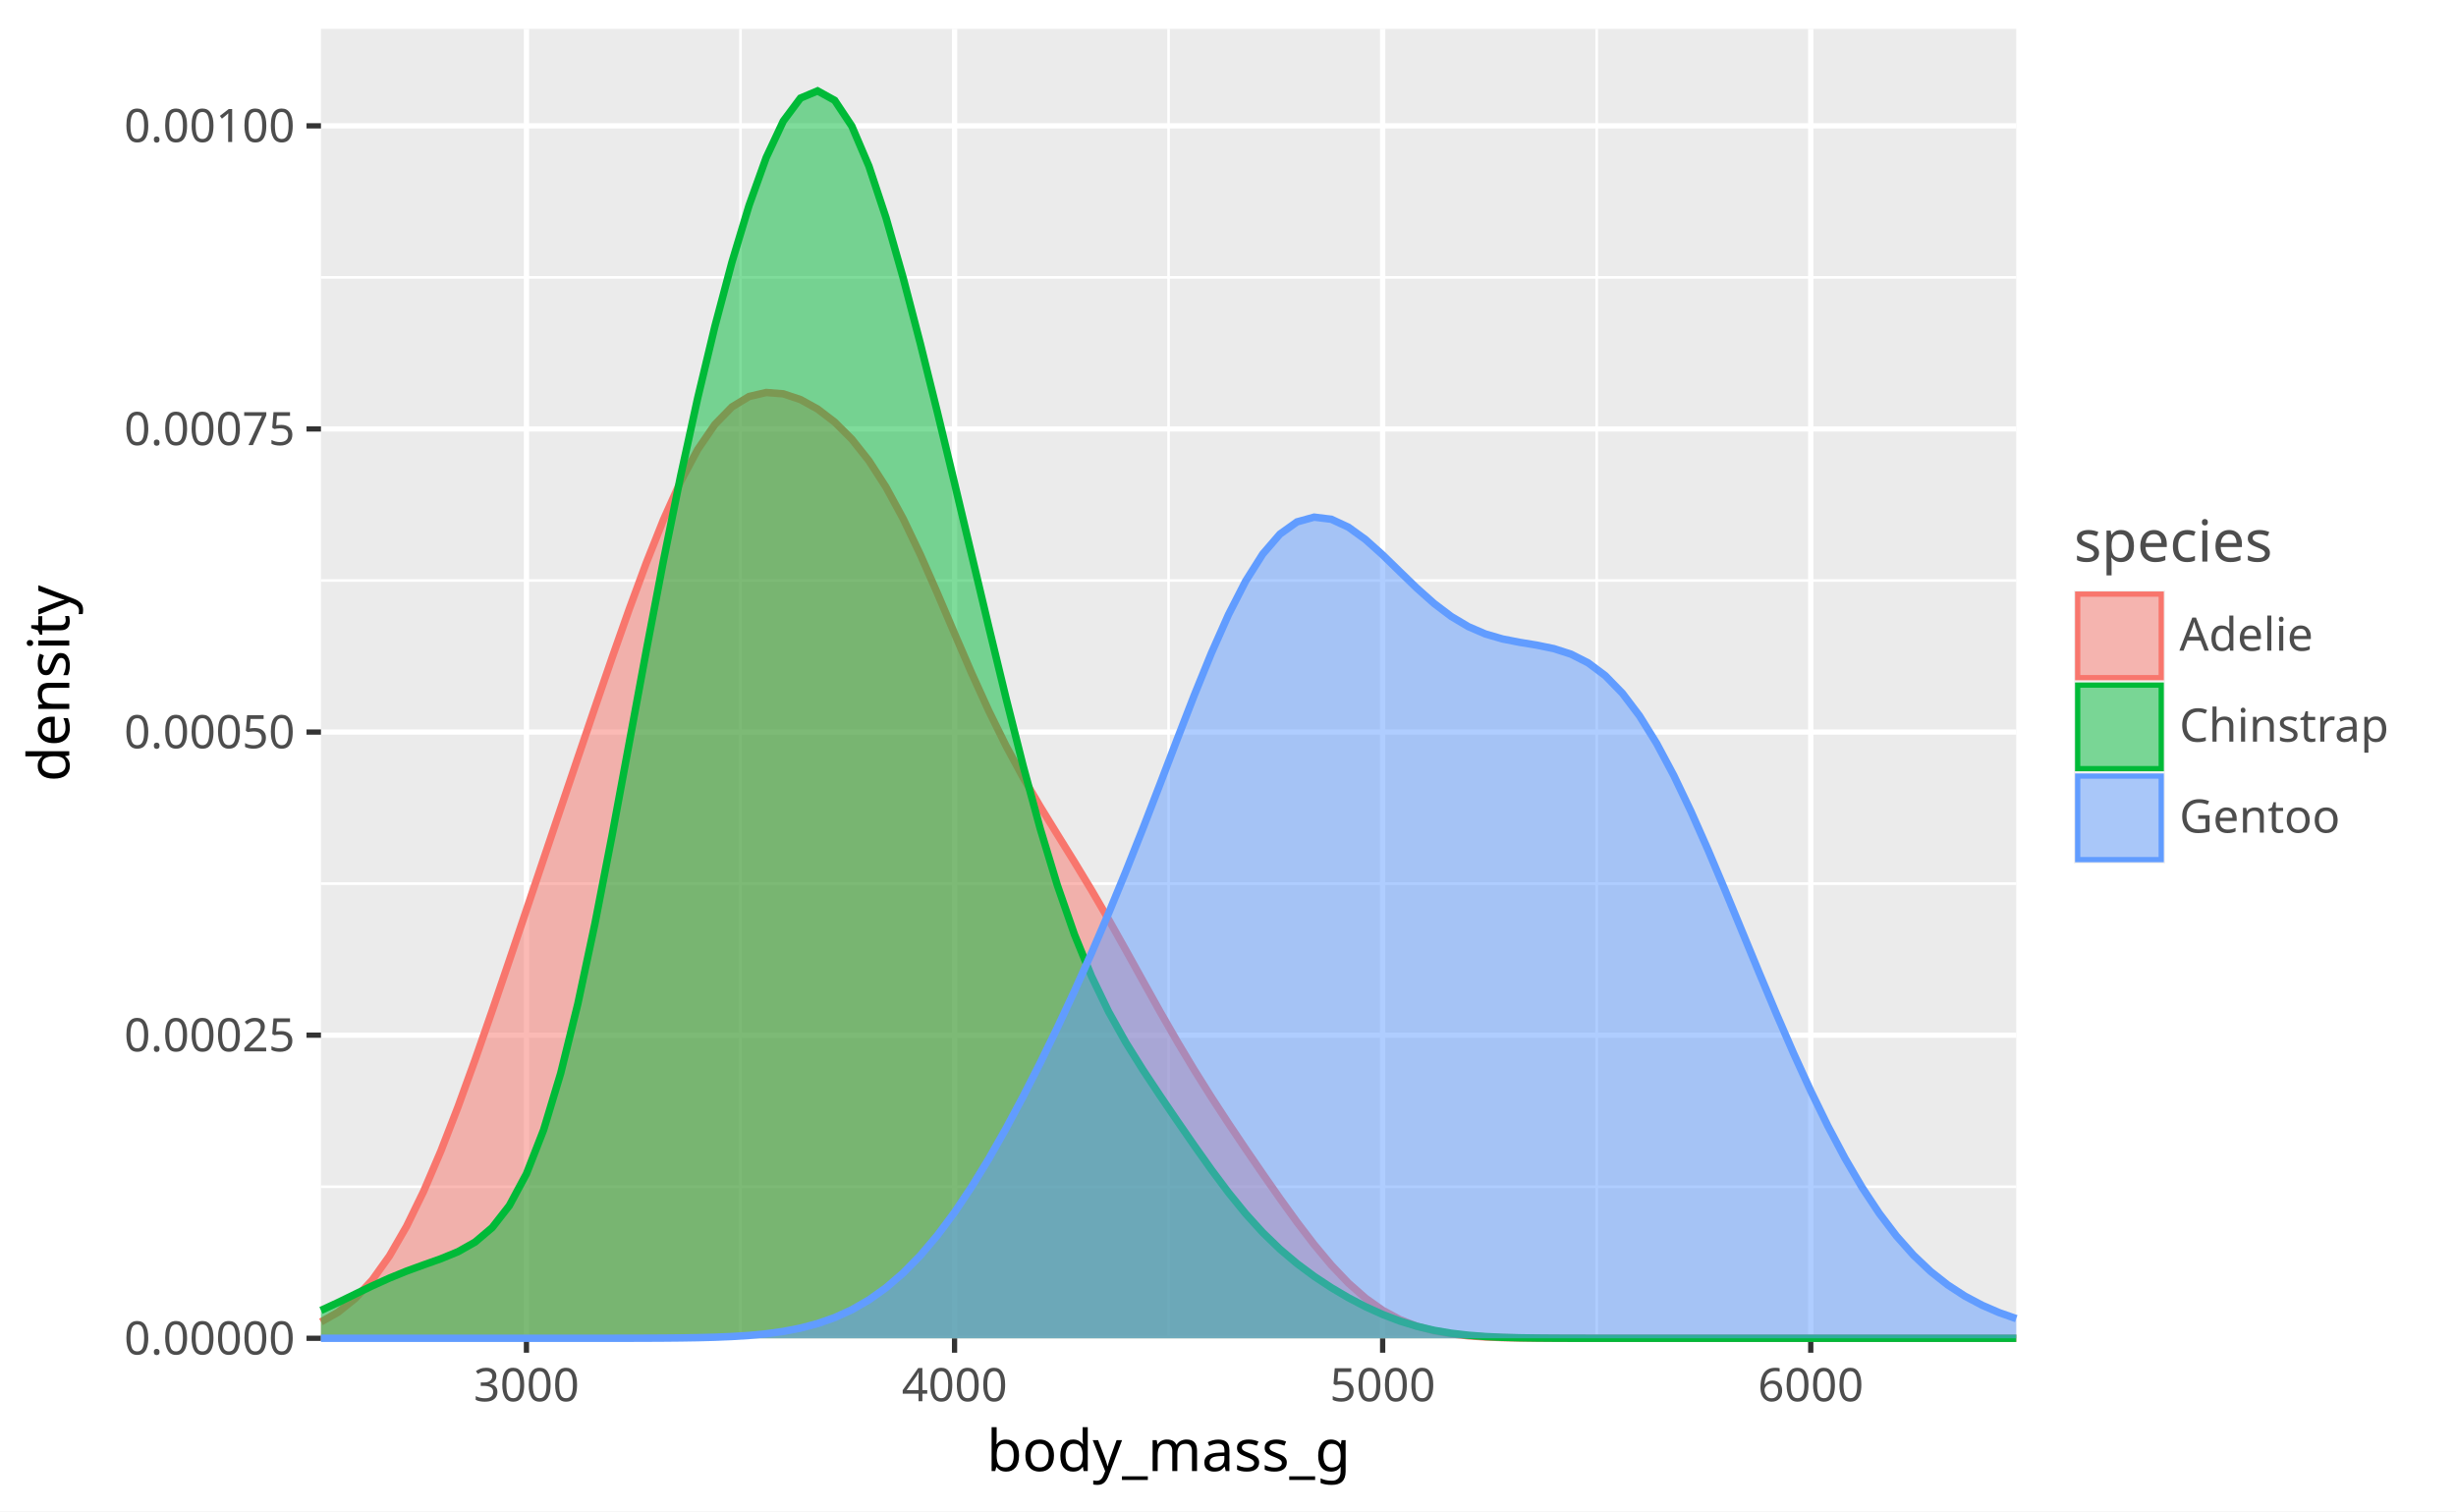
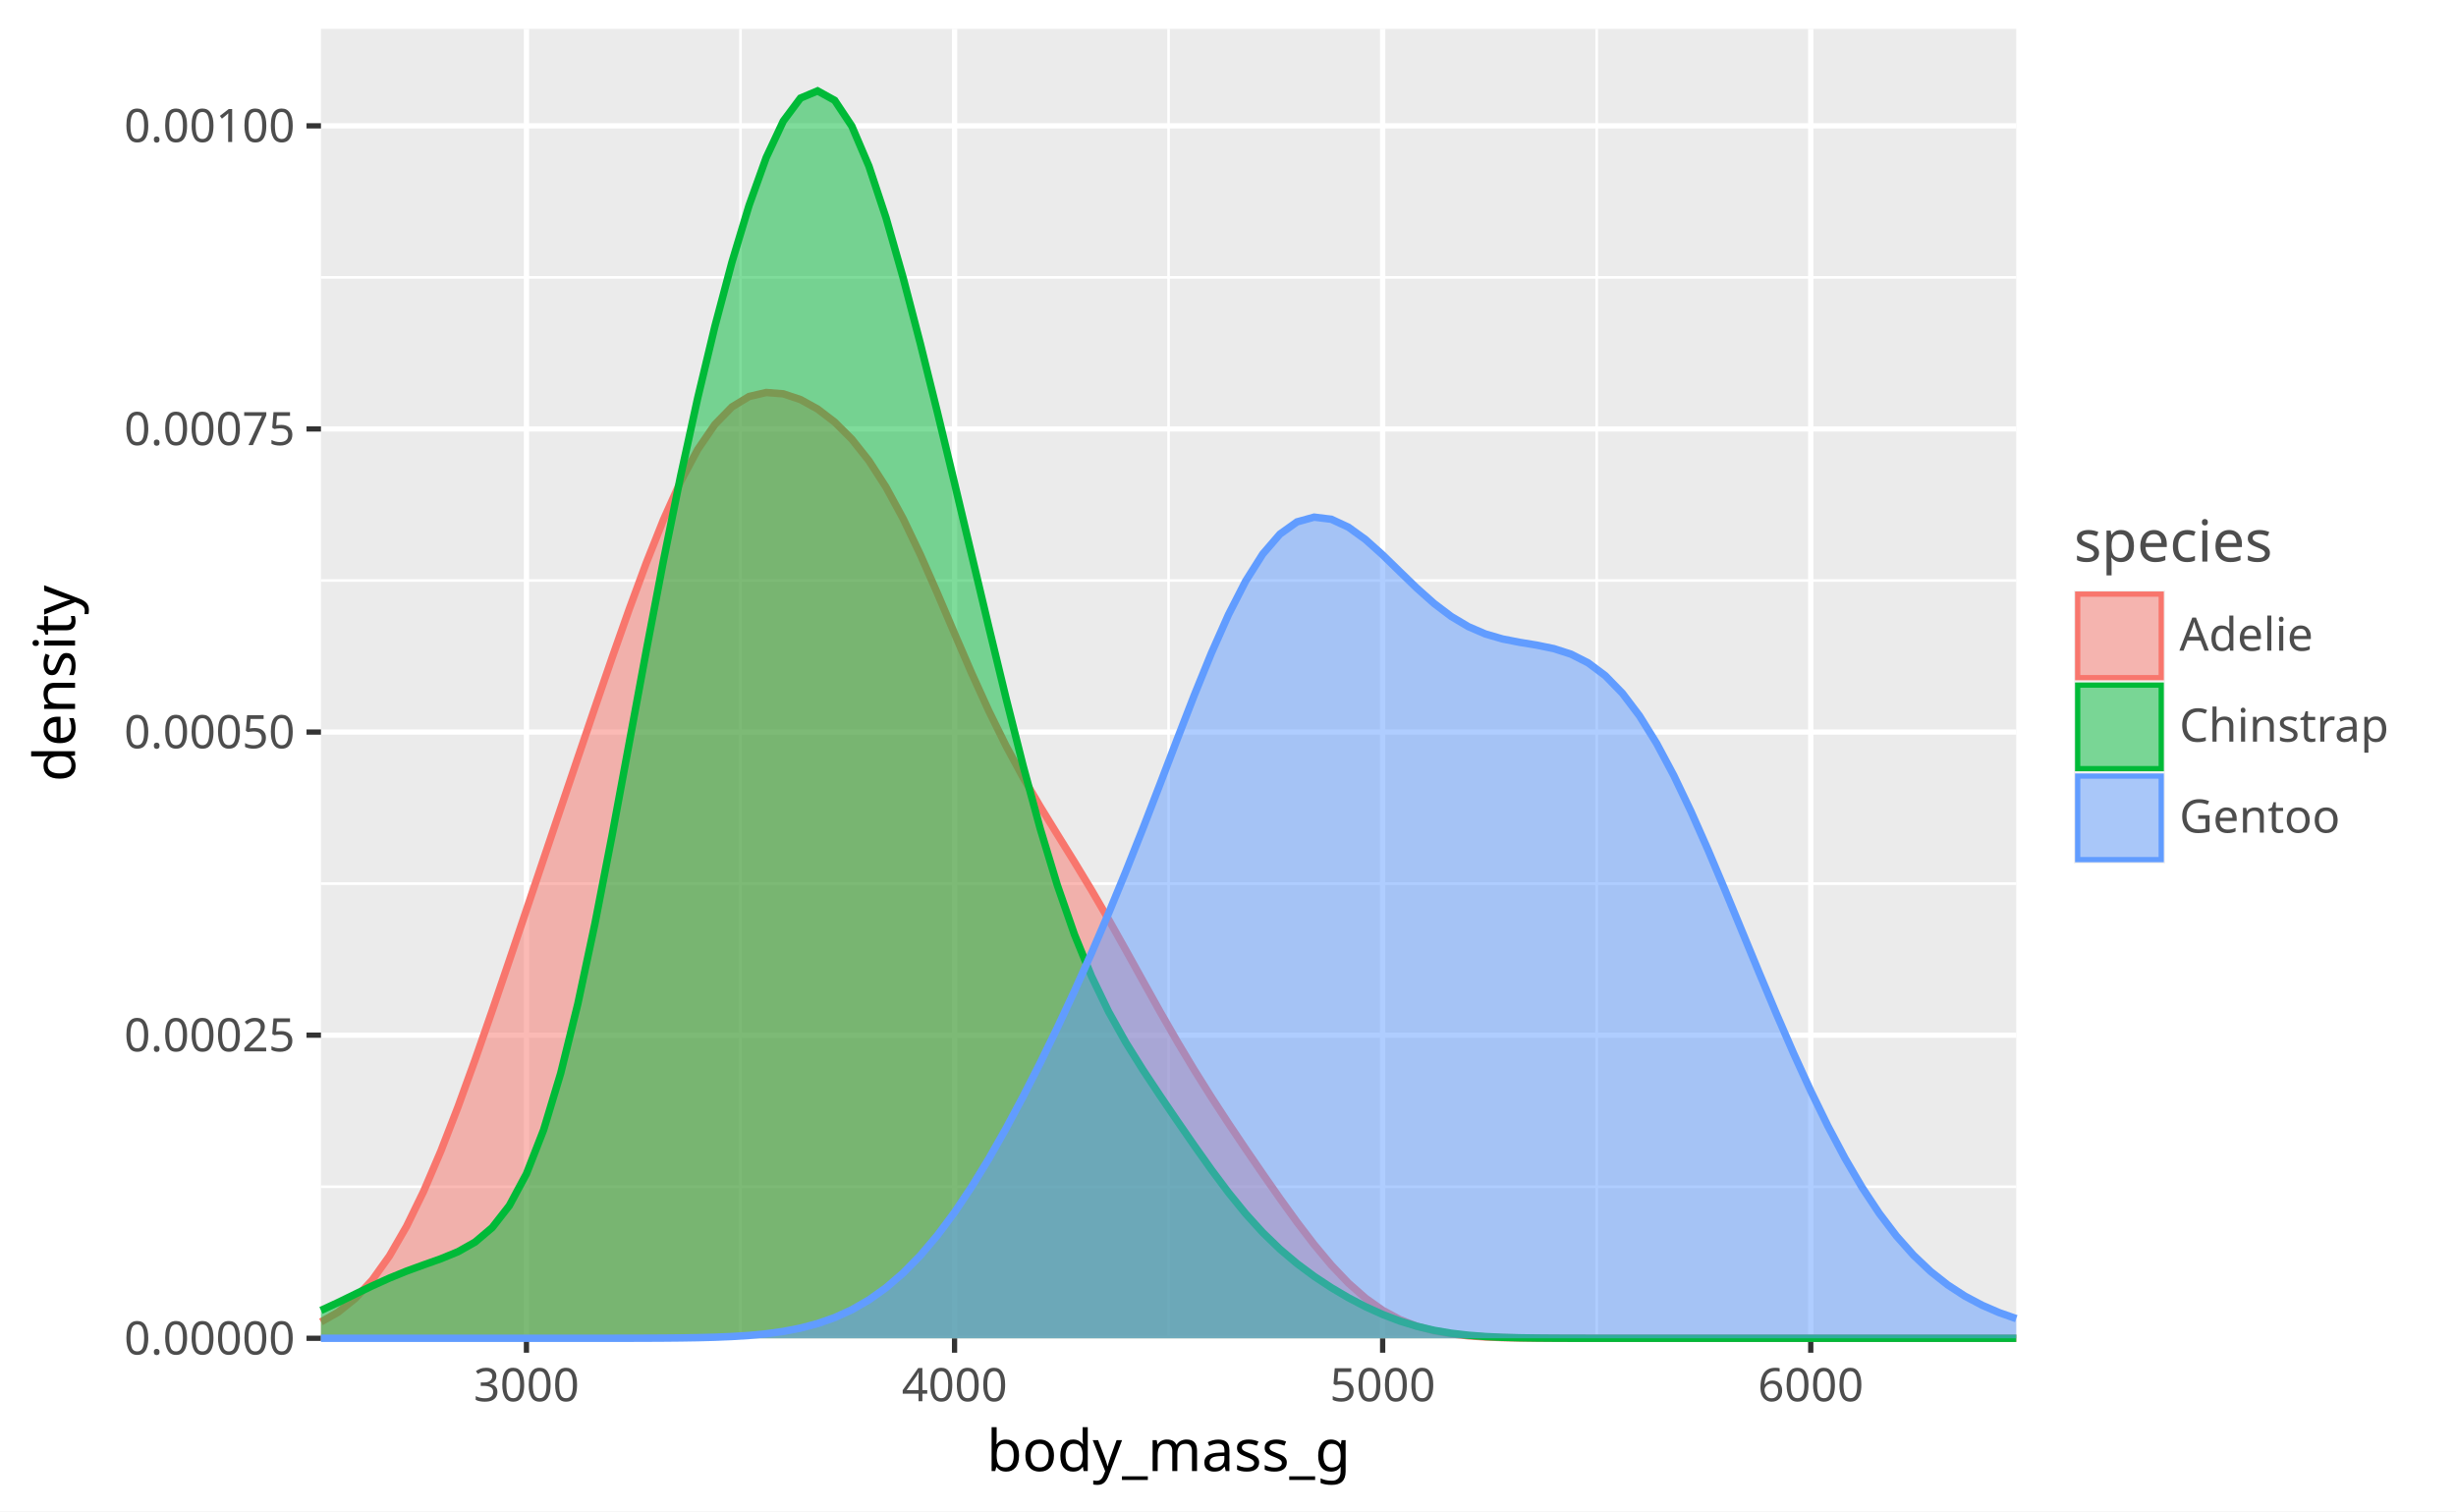
<svg xmlns="http://www.w3.org/2000/svg" width="624" height="384" viewBox="0 0 624 384">
  <rect x="0.0" y="0.0" width="624.0" height="384.0" fill="#ffffff" fill-opacity="1.0" stroke="none" />
  <rect x="81.547" y="7.333" width="430.723" height="332.667" fill="#ebebeb" fill-opacity="1.0" stroke="none" />
  <line x1="188.14" y1="7.333" x2="188.14" y2="340.0" stroke="#ffffff" stroke-width="0.667" />
  <line x1="296.908" y1="7.333" x2="296.908" y2="340.0" stroke="#ffffff" stroke-width="0.667" />
  <line x1="405.677" y1="7.333" x2="405.677" y2="340.0" stroke="#ffffff" stroke-width="0.667" />
  <line x1="133.756" y1="7.333" x2="133.756" y2="340.0" stroke="#ffffff" stroke-width="1.333" />
  <line x1="242.524" y1="7.333" x2="242.524" y2="340.0" stroke="#ffffff" stroke-width="1.333" />
  <line x1="351.293" y1="7.333" x2="351.293" y2="340.0" stroke="#ffffff" stroke-width="1.333" />
  <line x1="460.061" y1="7.333" x2="460.061" y2="340.0" stroke="#ffffff" stroke-width="1.333" />
  <line x1="81.547" y1="301.496" x2="512.27" y2="301.496" stroke="#ffffff" stroke-width="0.667" />
  <line x1="81.547" y1="224.488" x2="512.27" y2="224.488" stroke="#ffffff" stroke-width="0.667" />
  <line x1="81.547" y1="147.48" x2="512.27" y2="147.48" stroke="#ffffff" stroke-width="0.667" />
  <line x1="81.547" y1="70.472" x2="512.27" y2="70.472" stroke="#ffffff" stroke-width="0.667" />
  <line x1="81.547" y1="340.0" x2="512.27" y2="340.0" stroke="#ffffff" stroke-width="1.333" />
  <line x1="81.547" y1="262.992" x2="512.27" y2="262.992" stroke="#ffffff" stroke-width="1.333" />
  <line x1="81.547" y1="185.984" x2="512.27" y2="185.984" stroke="#ffffff" stroke-width="1.333" />
  <line x1="81.547" y1="108.976" x2="512.27" y2="108.976" stroke="#ffffff" stroke-width="1.333" />
  <line x1="81.547" y1="31.968" x2="512.27" y2="31.968" stroke="#ffffff" stroke-width="1.333" />
  <line x1="133.756" y1="340.0" x2="133.756" y2="343.667" stroke="#333333" stroke-width="1.333" />
  <text x="133.756" y="355.987" fill="#4d4d4d" font-size="11.733" font-family="sans-serif" text-anchor="middle">3000</text>
  <line x1="242.524" y1="340.0" x2="242.524" y2="343.667" stroke="#333333" stroke-width="1.333" />
  <text x="242.524" y="355.987" fill="#4d4d4d" font-size="11.733" font-family="sans-serif" text-anchor="middle">4000</text>
  <line x1="351.293" y1="340.0" x2="351.293" y2="343.667" stroke="#333333" stroke-width="1.333" />
  <text x="351.293" y="355.987" fill="#4d4d4d" font-size="11.733" font-family="sans-serif" text-anchor="middle">5000</text>
  <line x1="460.061" y1="340.0" x2="460.061" y2="343.667" stroke="#333333" stroke-width="1.333" />
  <text x="460.061" y="355.987" fill="#4d4d4d" font-size="11.733" font-family="sans-serif" text-anchor="middle">6000</text>
  <line x1="81.547" y1="340.0" x2="77.88" y2="340.0" stroke="#333333" stroke-width="1.333" />
  <text x="74.947" y="344.107" fill="#4d4d4d" font-size="11.733" font-family="sans-serif" text-anchor="end">0.00000</text>
  <line x1="81.547" y1="262.992" x2="77.88" y2="262.992" stroke="#333333" stroke-width="1.333" />
  <text x="74.947" y="267.099" fill="#4d4d4d" font-size="11.733" font-family="sans-serif" text-anchor="end">0.00025</text>
  <line x1="81.547" y1="185.984" x2="77.88" y2="185.984" stroke="#333333" stroke-width="1.333" />
  <text x="74.947" y="190.091" fill="#4d4d4d" font-size="11.733" font-family="sans-serif" text-anchor="end">0.00050</text>
  <line x1="81.547" y1="108.976" x2="77.88" y2="108.976" stroke="#333333" stroke-width="1.333" />
  <text x="74.947" y="113.083" fill="#4d4d4d" font-size="11.733" font-family="sans-serif" text-anchor="end">0.00075</text>
  <line x1="81.547" y1="31.968" x2="77.88" y2="31.968" stroke="#333333" stroke-width="1.333" />
  <text x="74.947" y="36.075" fill="#4d4d4d" font-size="11.733" font-family="sans-serif" text-anchor="end">0.00100</text>
  <text x="296.908" y="373.733" fill="#000000" font-size="14.667" font-family="sans-serif" text-anchor="middle">body_mass_g</text>
-   <text x="17.6" y="173.667" fill="#000000" font-size="14.667" font-family="sans-serif" text-anchor="middle" transform="rotate(-90.0 17.6 173.6667)">density</text>
+   <text x="19.067" y="173.667" fill="#000000" font-size="14.667" font-family="sans-serif" text-anchor="middle" transform="rotate(-90.0 19.06667 173.6667)">density</text>
  <path d="M 81.547 335.841 L 85.897 333.379 L 90.248 329.89 L 94.599 325.175 L 98.95 319.084 L 103.3 311.555 L 107.651 302.629 L 112.002 292.447 L 116.353 281.233 L 120.703 269.254 L 125.054 256.773 L 129.405 244.017 L 133.756 231.145 L 138.106 218.251 L 142.457 205.374 L 146.808 192.531 L 151.159 179.751 L 155.509 167.114 L 159.86 154.777 L 164.211 142.986 L 168.561 132.061 L 172.912 122.359 L 177.263 114.21 L 181.614 107.854 L 185.964 103.386 L 190.315 100.741 L 194.666 99.72 L 199.017 100.058 L 203.367 101.505 L 207.718 103.907 L 212.069 107.233 L 216.42 111.569 L 220.77 117.052 L 225.121 123.793 L 229.472 131.79 L 233.823 140.884 L 238.173 150.752 L 242.524 160.958 L 246.875 171.041 L 251.226 180.612 L 255.576 189.438 L 259.927 197.486 L 264.278 204.907 L 268.628 211.971 L 272.979 218.976 L 277.33 226.159 L 281.681 233.629 L 286.031 241.361 L 290.382 249.216 L 294.733 257.012 L 299.084 264.585 L 303.434 271.839 L 307.785 278.766 L 312.136 285.424 L 316.487 291.897 L 320.837 298.245 L 325.188 304.469 L 329.539 310.496 L 333.89 316.192 L 338.24 321.399 L 342.591 325.971 L 346.942 329.811 L 351.293 332.889 L 355.643 335.237 L 359.994 336.943 L 364.345 338.121 L 368.696 338.895 L 373.046 339.379 L 377.397 339.666 L 381.748 339.829 L 386.098 339.916 L 390.449 339.961 L 394.8 339.982 L 399.151 339.993 L 403.501 339.997 L 407.852 339.999 L 412.203 340 L 416.554 340 L 420.904 340 L 425.255 340 L 429.606 340 L 433.957 340 L 438.307 340 L 442.658 340 L 447.009 340 L 451.36 340 L 455.71 340 L 460.061 340 L 464.412 340 L 468.763 340 L 473.113 340 L 477.464 340 L 481.815 340 L 486.165 340.0 L 490.516 340.0 L 494.867 340.0 L 499.218 340.0 L 503.568 340.0 L 507.919 340.0 L 512.27 340.0 L 512.27 340.0 L 81.547 340.0" fill="#F8766D" fill-opacity="0.5" stroke="none" />
  <path d="M 81.547 335.841 L 85.897 333.379 L 90.248 329.89 L 94.599 325.175 L 98.95 319.084 L 103.3 311.555 L 107.651 302.629 L 112.002 292.447 L 116.353 281.233 L 120.703 269.254 L 125.054 256.773 L 129.405 244.017 L 133.756 231.145 L 138.106 218.251 L 142.457 205.374 L 146.808 192.531 L 151.159 179.751 L 155.509 167.114 L 159.86 154.777 L 164.211 142.986 L 168.561 132.061 L 172.912 122.359 L 177.263 114.21 L 181.614 107.854 L 185.964 103.386 L 190.315 100.741 L 194.666 99.72 L 199.017 100.058 L 203.367 101.505 L 207.718 103.907 L 212.069 107.233 L 216.42 111.569 L 220.77 117.052 L 225.121 123.793 L 229.472 131.79 L 233.823 140.884 L 238.173 150.752 L 242.524 160.958 L 246.875 171.041 L 251.226 180.612 L 255.576 189.438 L 259.927 197.486 L 264.278 204.907 L 268.628 211.971 L 272.979 218.976 L 277.33 226.159 L 281.681 233.629 L 286.031 241.361 L 290.382 249.216 L 294.733 257.012 L 299.084 264.585 L 303.434 271.839 L 307.785 278.766 L 312.136 285.424 L 316.487 291.897 L 320.837 298.245 L 325.188 304.469 L 329.539 310.496 L 333.89 316.192 L 338.24 321.399 L 342.591 325.971 L 346.942 329.811 L 351.293 332.889 L 355.643 335.237 L 359.994 336.943 L 364.345 338.121 L 368.696 338.895 L 373.046 339.379 L 377.397 339.666 L 381.748 339.829 L 386.098 339.916 L 390.449 339.961 L 394.8 339.982 L 399.151 339.993 L 403.501 339.997 L 407.852 339.999 L 412.203 340 L 416.554 340 L 420.904 340 L 425.255 340 L 429.606 340 L 433.957 340 L 438.307 340 L 442.658 340 L 447.009 340 L 451.36 340 L 455.71 340 L 460.061 340 L 464.412 340 L 468.763 340 L 473.113 340 L 477.464 340 L 481.815 340 L 486.165 340.0 L 490.516 340.0 L 494.867 340.0 L 499.218 340.0 L 503.568 340.0 L 507.919 340.0 L 512.27 340.0" fill="" fill-opacity="0.0" stroke="#F8766D" stroke-width="1.89" />
  <path d="M 81.547 332.921 L 85.897 330.904 L 90.248 328.781 L 94.599 326.677 L 98.95 324.706 L 103.3 322.934 L 107.651 321.344 L 112.002 319.798 L 116.353 318.015 L 120.703 315.563 L 125.054 311.874 L 129.405 306.304 L 133.756 298.213 L 138.106 287.091 L 142.457 272.675 L 146.808 255.041 L 151.159 234.637 L 155.509 212.23 L 159.86 188.774 L 164.211 165.243 L 168.561 142.46 L 172.912 120.991 L 177.263 101.129 L 181.614 82.982 L 185.964 66.609 L 190.315 52.178 L 194.666 40.046 L 199.017 30.757 L 203.367 24.931 L 207.718 23.093 L 212.069 25.497 L 216.42 32.034 L 220.77 42.228 L 225.121 55.355 L 229.472 70.606 L 233.823 87.258 L 238.173 104.768 L 242.524 122.776 L 246.875 141.038 L 251.226 159.309 L 255.576 177.265 L 259.927 194.479 L 264.278 210.483 L 268.628 224.867 L 272.979 237.391 L 277.33 248.047 L 281.681 257.063 L 286.031 264.831 L 290.382 271.799 L 294.733 278.355 L 299.084 284.744 L 303.434 291.04 L 307.785 297.174 L 312.136 302.995 L 316.487 308.351 L 320.837 313.143 L 325.188 317.352 L 329.539 321.029 L 333.89 324.262 L 338.24 327.134 L 342.591 329.7 L 346.942 331.978 L 351.293 333.956 L 355.643 335.617 L 359.994 336.952 L 364.345 337.974 L 368.696 338.715 L 373.046 339.223 L 377.397 339.553 L 381.748 339.756 L 386.098 339.873 L 390.449 339.937 L 394.8 339.971 L 399.151 339.987 L 403.501 339.994 L 407.852 339.998 L 412.203 339.999 L 416.554 340 L 420.904 340 L 425.255 340 L 429.606 340 L 433.957 340 L 438.307 340 L 442.658 340 L 447.009 340 L 451.36 340 L 455.71 340 L 460.061 340 L 464.412 340 L 468.763 340 L 473.113 340 L 477.464 340 L 481.815 340 L 486.165 340 L 490.516 340.0 L 494.867 340.0 L 499.218 340.0 L 503.568 340.0 L 507.919 340.0 L 512.27 340.0 L 512.27 340.0 L 81.547 340.0" fill="#00BA38" fill-opacity="0.5" stroke="none" />
  <path d="M 81.547 332.921 L 85.897 330.904 L 90.248 328.781 L 94.599 326.677 L 98.95 324.706 L 103.3 322.934 L 107.651 321.344 L 112.002 319.798 L 116.353 318.015 L 120.703 315.563 L 125.054 311.874 L 129.405 306.304 L 133.756 298.213 L 138.106 287.091 L 142.457 272.675 L 146.808 255.041 L 151.159 234.637 L 155.509 212.23 L 159.86 188.774 L 164.211 165.243 L 168.561 142.46 L 172.912 120.991 L 177.263 101.129 L 181.614 82.982 L 185.964 66.609 L 190.315 52.178 L 194.666 40.046 L 199.017 30.757 L 203.367 24.931 L 207.718 23.093 L 212.069 25.497 L 216.42 32.034 L 220.77 42.228 L 225.121 55.355 L 229.472 70.606 L 233.823 87.258 L 238.173 104.768 L 242.524 122.776 L 246.875 141.038 L 251.226 159.309 L 255.576 177.265 L 259.927 194.479 L 264.278 210.483 L 268.628 224.867 L 272.979 237.391 L 277.33 248.047 L 281.681 257.063 L 286.031 264.831 L 290.382 271.799 L 294.733 278.355 L 299.084 284.744 L 303.434 291.04 L 307.785 297.174 L 312.136 302.995 L 316.487 308.351 L 320.837 313.143 L 325.188 317.352 L 329.539 321.029 L 333.89 324.262 L 338.24 327.134 L 342.591 329.7 L 346.942 331.978 L 351.293 333.956 L 355.643 335.617 L 359.994 336.952 L 364.345 337.974 L 368.696 338.715 L 373.046 339.223 L 377.397 339.553 L 381.748 339.756 L 386.098 339.873 L 390.449 339.937 L 394.8 339.971 L 399.151 339.987 L 403.501 339.994 L 407.852 339.998 L 412.203 339.999 L 416.554 340 L 420.904 340 L 425.255 340 L 429.606 340 L 433.957 340 L 438.307 340 L 442.658 340 L 447.009 340 L 451.36 340 L 455.71 340 L 460.061 340 L 464.412 340 L 468.763 340 L 473.113 340 L 477.464 340 L 481.815 340 L 486.165 340 L 490.516 340.0 L 494.867 340.0 L 499.218 340.0 L 503.568 340.0 L 507.919 340.0 L 512.27 340.0" fill="" fill-opacity="0.0" stroke="#00BA38" stroke-width="1.89" />
  <path d="M 81.547 340 L 85.897 340 L 90.248 340 L 94.599 340 L 98.95 340 L 103.3 340 L 107.651 340 L 112.002 340 L 116.353 340 L 120.703 340 L 125.054 340 L 129.405 340 L 133.756 340 L 138.106 340 L 142.457 339.999 L 146.808 339.999 L 151.159 339.997 L 155.509 339.994 L 159.86 339.987 L 164.211 339.975 L 168.561 339.952 L 172.912 339.912 L 177.263 339.843 L 181.614 339.73 L 185.964 339.55 L 190.315 339.272 L 194.666 338.858 L 199.017 338.258 L 203.367 337.417 L 207.718 336.268 L 212.069 334.741 L 216.42 332.76 L 220.77 330.255 L 225.121 327.156 L 229.472 323.41 L 233.823 318.975 L 238.173 313.837 L 242.524 308.001 L 246.875 301.502 L 251.226 294.392 L 255.576 286.738 L 259.927 278.608 L 264.278 270.06 L 268.628 261.128 L 272.979 251.819 L 277.33 242.116 L 281.681 231.991 L 286.031 221.432 L 290.382 210.468 L 294.733 199.201 L 299.084 187.819 L 303.434 176.603 L 307.785 165.907 L 312.136 156.12 L 316.487 147.625 L 320.837 140.743 L 325.188 135.698 L 329.539 132.589 L 333.89 131.383 L 338.24 131.918 L 342.591 133.932 L 346.942 137.08 L 351.293 140.975 L 355.643 145.218 L 359.994 149.434 L 364.345 153.306 L 368.696 156.6 L 373.046 159.191 L 377.397 161.068 L 381.748 162.332 L 386.098 163.185 L 390.449 163.899 L 394.8 164.794 L 399.151 166.195 L 403.501 168.401 L 407.852 171.655 L 412.203 176.122 L 416.554 181.87 L 420.904 188.87 L 425.255 197.007 L 429.606 206.097 L 433.957 215.911 L 438.307 226.202 L 442.658 236.73 L 447.009 247.271 L 451.36 257.631 L 455.71 267.644 L 460.061 277.165 L 464.412 286.076 L 468.763 294.274 L 473.113 301.685 L 477.464 308.261 L 481.815 313.989 L 486.165 318.891 L 490.516 323.019 L 494.867 326.451 L 499.218 329.278 L 503.568 331.591 L 507.919 333.475 L 512.27 335.004 L 512.27 340.0 L 81.547 340.0" fill="#619CFF" fill-opacity="0.5" stroke="none" />
  <path d="M 81.547 340 L 85.897 340 L 90.248 340 L 94.599 340 L 98.95 340 L 103.3 340 L 107.651 340 L 112.002 340 L 116.353 340 L 120.703 340 L 125.054 340 L 129.405 340 L 133.756 340 L 138.106 340 L 142.457 339.999 L 146.808 339.999 L 151.159 339.997 L 155.509 339.994 L 159.86 339.987 L 164.211 339.975 L 168.561 339.952 L 172.912 339.912 L 177.263 339.843 L 181.614 339.73 L 185.964 339.55 L 190.315 339.272 L 194.666 338.858 L 199.017 338.258 L 203.367 337.417 L 207.718 336.268 L 212.069 334.741 L 216.42 332.76 L 220.77 330.255 L 225.121 327.156 L 229.472 323.41 L 233.823 318.975 L 238.173 313.837 L 242.524 308.001 L 246.875 301.502 L 251.226 294.392 L 255.576 286.738 L 259.927 278.608 L 264.278 270.06 L 268.628 261.128 L 272.979 251.819 L 277.33 242.116 L 281.681 231.991 L 286.031 221.432 L 290.382 210.468 L 294.733 199.201 L 299.084 187.819 L 303.434 176.603 L 307.785 165.907 L 312.136 156.12 L 316.487 147.625 L 320.837 140.743 L 325.188 135.698 L 329.539 132.589 L 333.89 131.383 L 338.24 131.918 L 342.591 133.932 L 346.942 137.08 L 351.293 140.975 L 355.643 145.218 L 359.994 149.434 L 364.345 153.306 L 368.696 156.6 L 373.046 159.191 L 377.397 161.068 L 381.748 162.332 L 386.098 163.185 L 390.449 163.899 L 394.8 164.794 L 399.151 166.195 L 403.501 168.401 L 407.852 171.655 L 412.203 176.122 L 416.554 181.87 L 420.904 188.87 L 425.255 197.007 L 429.606 206.097 L 433.957 215.911 L 438.307 226.202 L 442.658 236.73 L 447.009 247.271 L 451.36 257.631 L 455.71 267.644 L 460.061 277.165 L 464.412 286.076 L 468.763 294.274 L 473.113 301.685 L 477.464 308.261 L 481.815 313.989 L 486.165 318.891 L 490.516 323.019 L 494.867 326.451 L 499.218 329.278 L 503.568 331.591 L 507.919 333.475 L 512.27 335.004" fill="" fill-opacity="0.0" stroke="#619CFF" stroke-width="1.89" />
  <text x="526.937" y="142.662" fill="#4d4d4d" font-size="14.667" font-family="sans-serif" text-anchor="start">species</text>
  <rect x="526.937" y="149.996" width="23.114" height="69.342" fill="#ebebeb" fill-opacity="1.0" stroke="none" />
  <rect x="526.937" y="149.996" width="23.114" height="23.114" fill="#f2f2f2" fill-opacity="1.0" stroke="none" />
  <rect x="527.881" y="150.94" width="21.224" height="21.224" fill="#F8766D" fill-opacity="0.5" stroke="#F8766D" stroke-width="1.333" />
  <text x="553.717" y="165.307" fill="#4d4d4d" font-size="11.733" font-family="sans-serif" text-anchor="start">Adelie</text>
  <rect x="526.937" y="173.11" width="23.114" height="23.114" fill="#f2f2f2" fill-opacity="1.0" stroke="none" />
  <rect x="527.881" y="174.055" width="21.224" height="21.224" fill="#00BA38" fill-opacity="0.5" stroke="#00BA38" stroke-width="1.333" />
  <text x="553.717" y="188.421" fill="#4d4d4d" font-size="11.733" font-family="sans-serif" text-anchor="start">Chinstrap</text>
  <rect x="526.937" y="196.224" width="23.114" height="23.114" fill="#f2f2f2" fill-opacity="1.0" stroke="none" />
  <rect x="527.881" y="197.169" width="21.224" height="21.224" fill="#619CFF" fill-opacity="0.5" stroke="#619CFF" stroke-width="1.333" />
  <text x="553.717" y="211.535" fill="#4d4d4d" font-size="11.733" font-family="sans-serif" text-anchor="start">Gentoo</text>
</svg>
